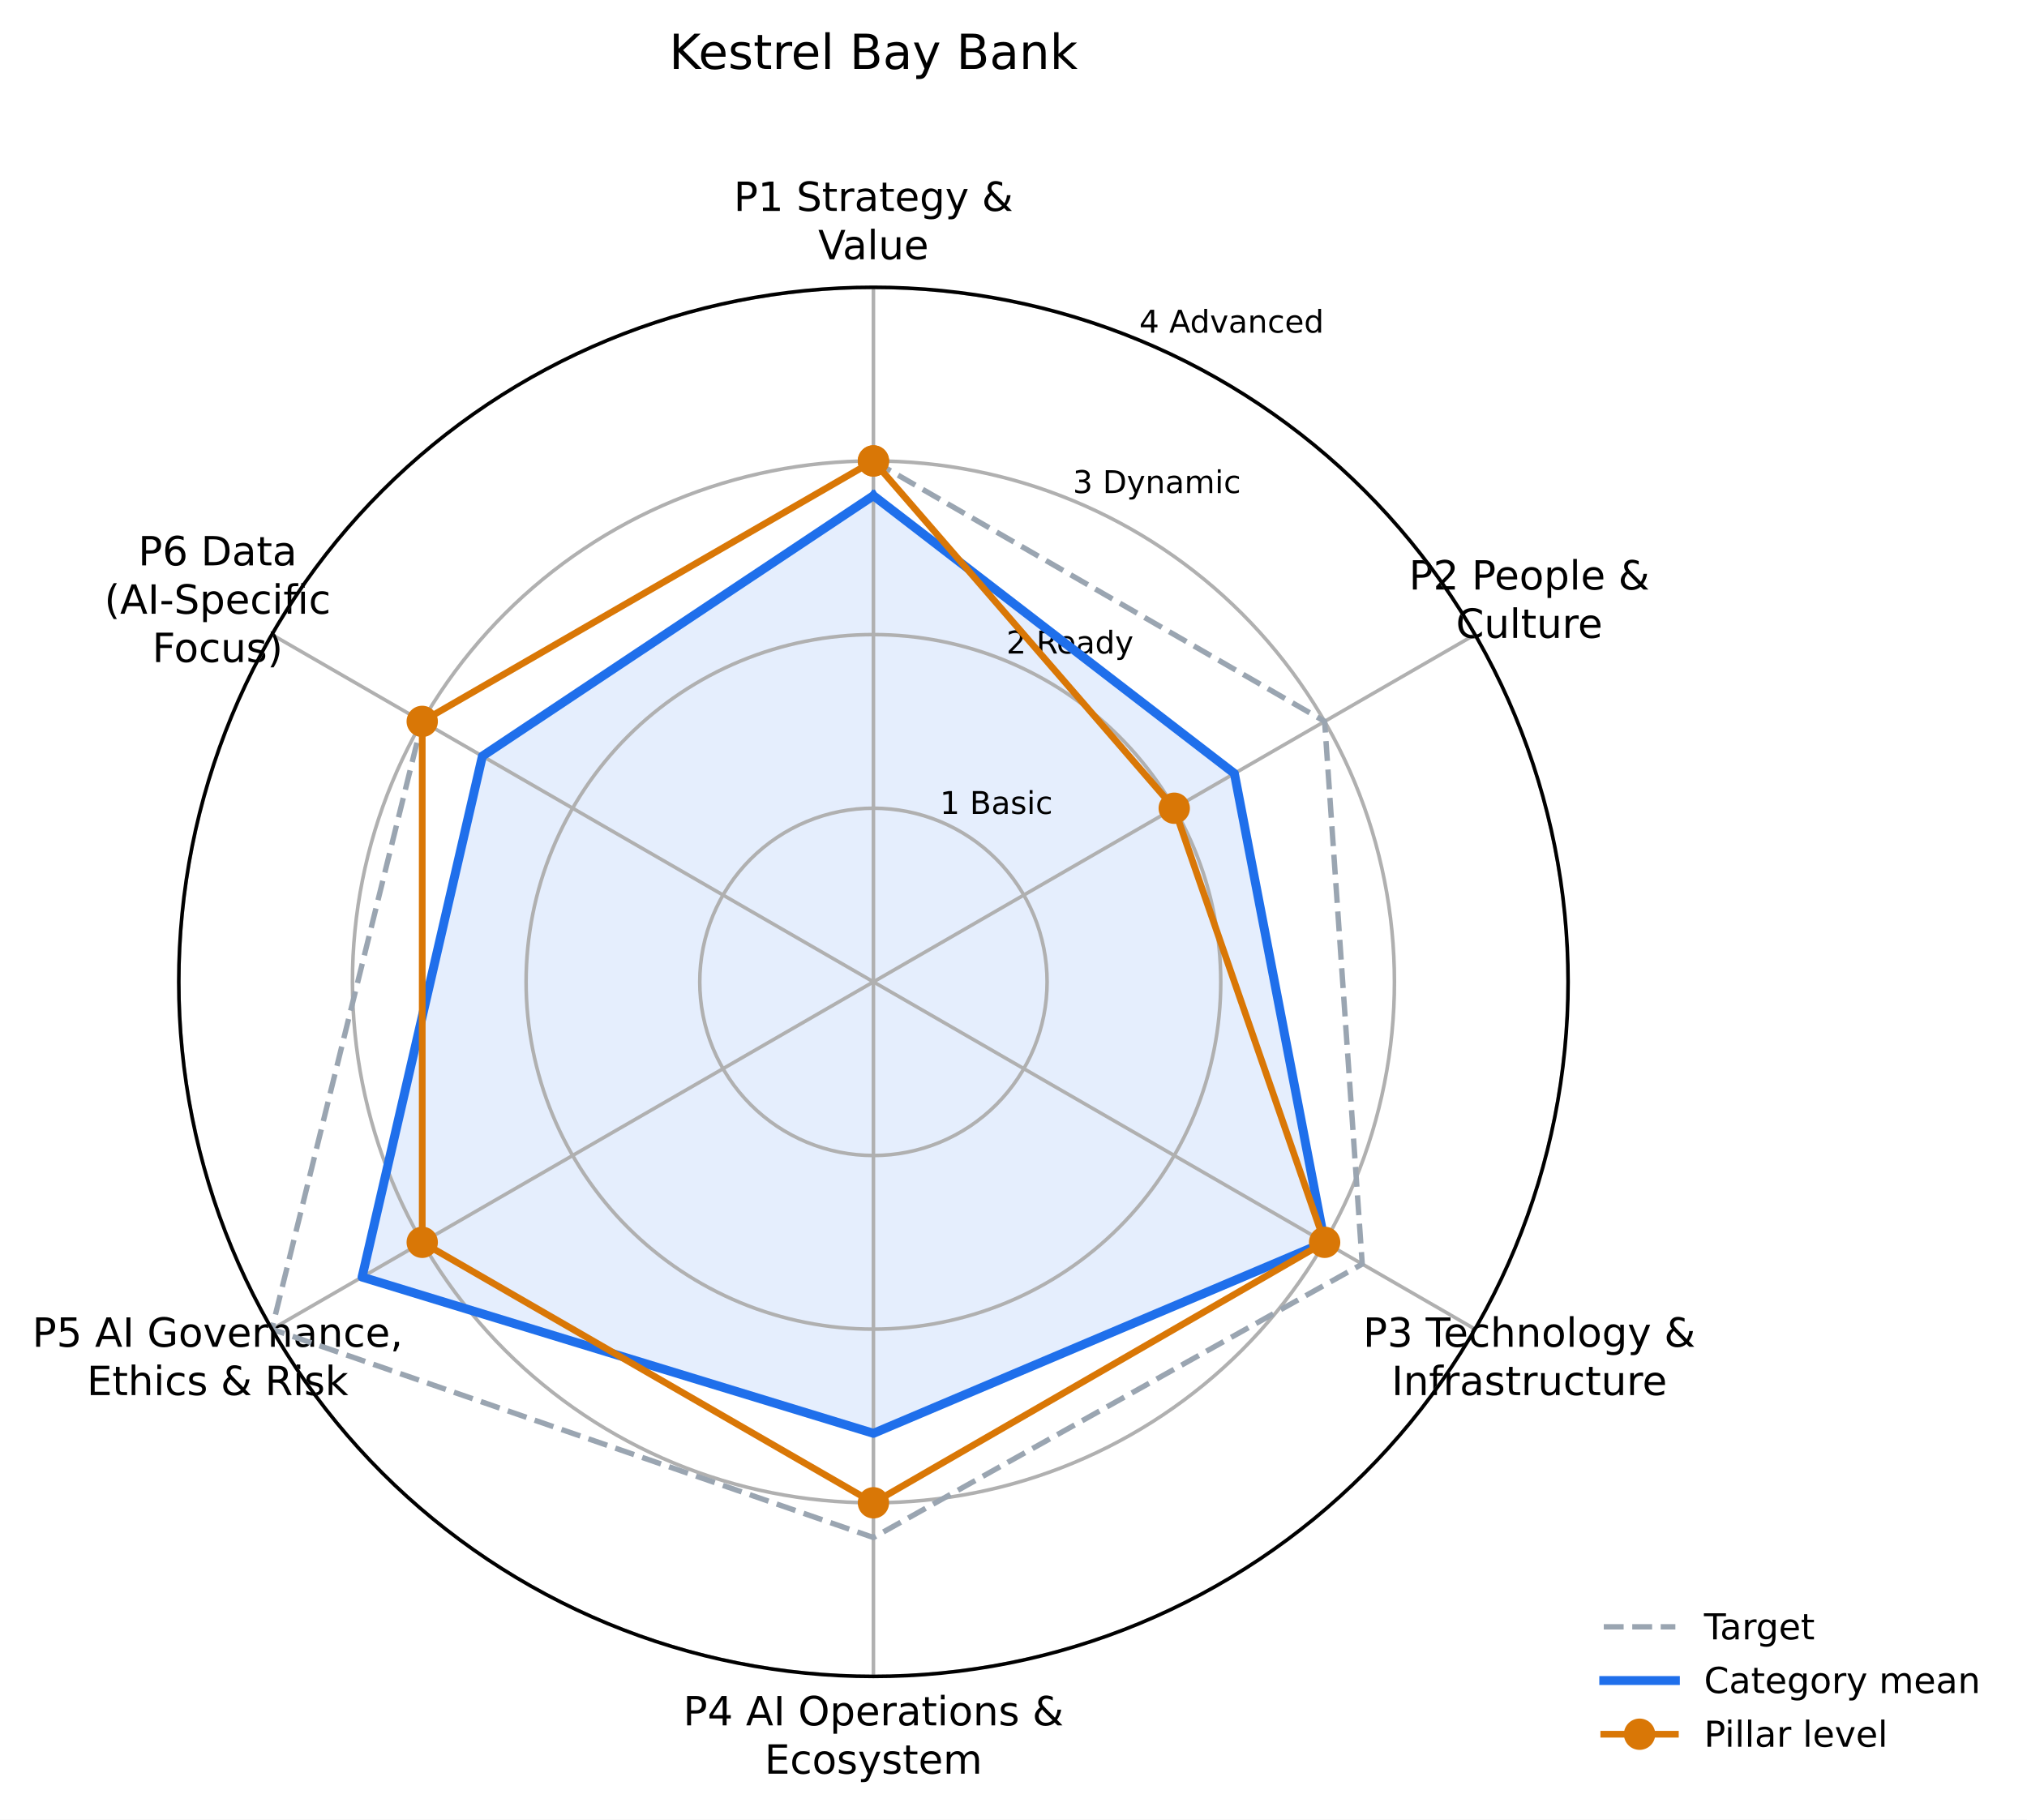
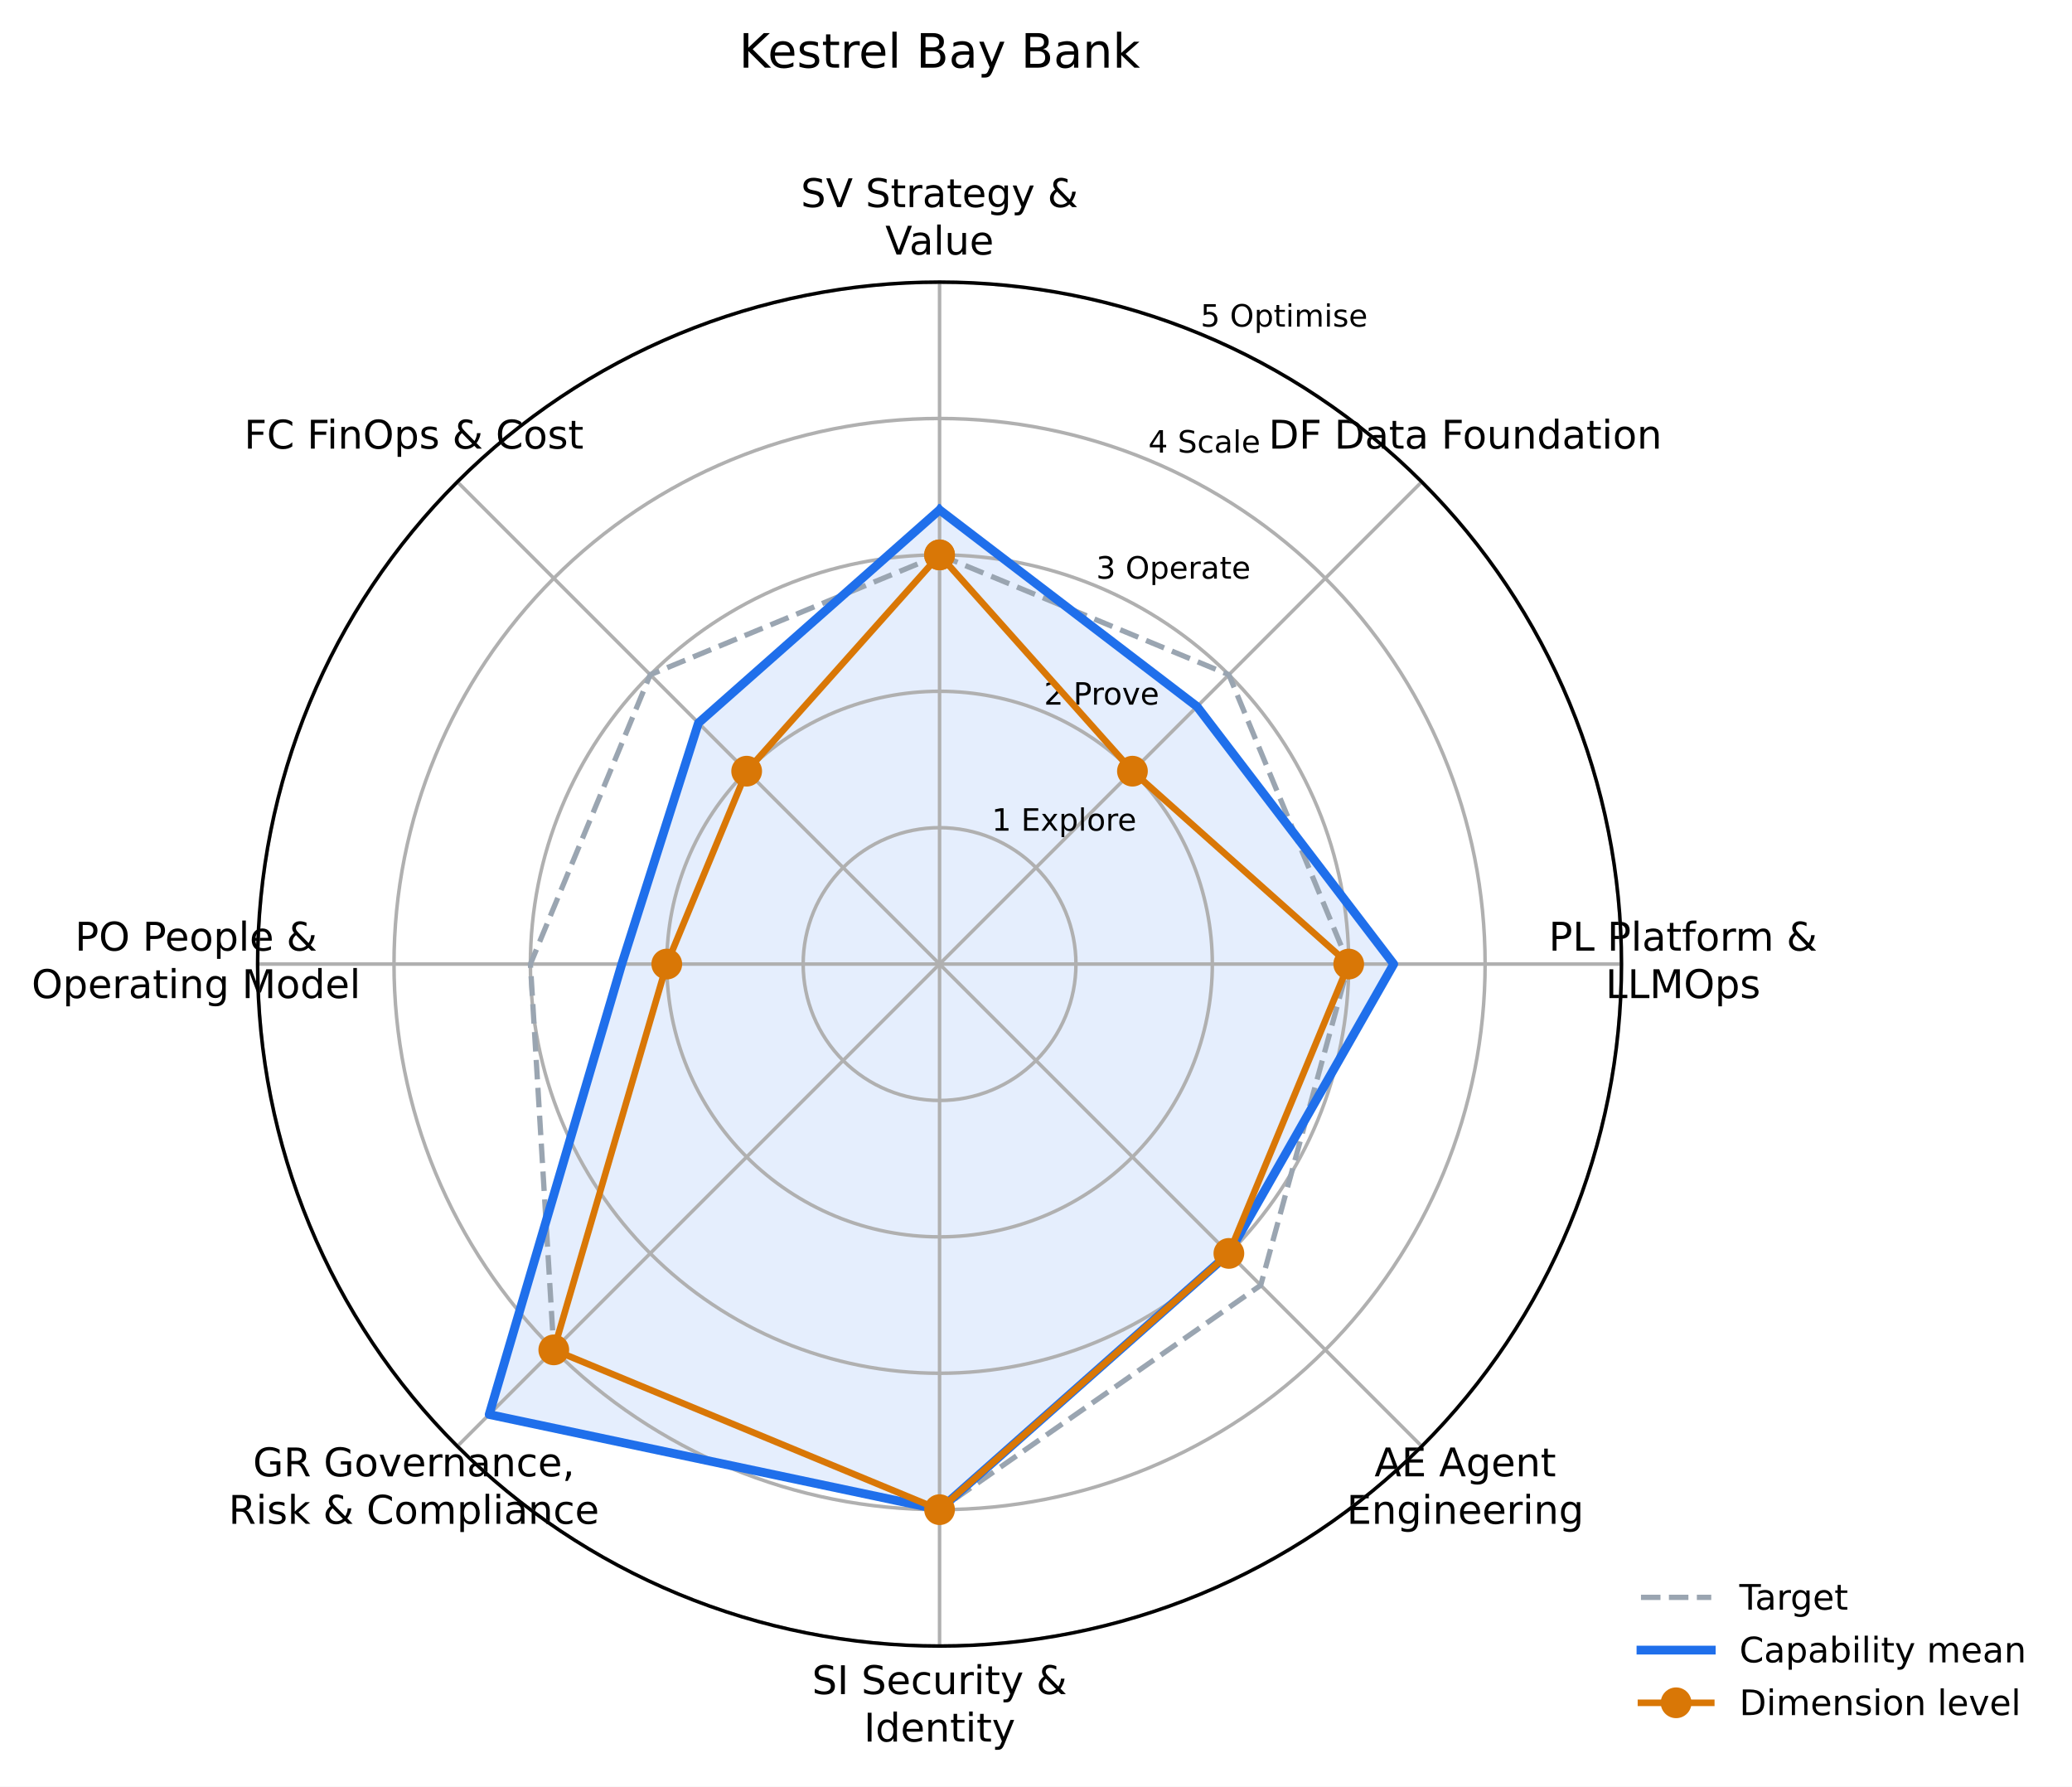
- <svg xmlns="http://www.w3.org/2000/svg" xmlns:xlink="http://www.w3.org/1999/xlink" width="452.961pt" height="406.675pt" viewBox="0 0 452.961 406.675" version="1.1">
+ <svg xmlns="http://www.w3.org/2000/svg" xmlns:xlink="http://www.w3.org/1999/xlink" width="471.653pt" height="406.675pt" viewBox="0 0 471.653 406.675" version="1.1">
  <defs>
    <style type="text/css">*{stroke-linejoin: round; stroke-linecap: butt}</style>
  </defs>
  <g id="figure_1">
    <g id="patch_1">
-       <path d="M 0 406.675  L 452.961 406.675  L 452.961 0  L 0 0  z " style="fill: #ffffff" />
+       <path d="M 0 406.675  L 471.653 406.675  L 471.653 0  L 0 0  z " style="fill: #ffffff" />
    </g>
    <g id="axes_1">
      <g id="patch_2">
-         <path d="M 350.412 219.44  C 350.412 199.056 346.397 178.869 338.596 160.036  C 330.795 141.203 319.36 124.089 304.946 109.675  C 290.532 95.261 273.418 83.826 254.585 76.025  C 235.752 68.224 215.565 64.208 195.18 64.208  C 174.795 64.208 154.609 68.224 135.776 76.025  C 116.942 83.826 99.829 95.261 85.415 109.675  C 71 124.089 59.566 141.203 51.765 160.036  C 43.964 178.869 39.948 199.056 39.948 219.44  C 39.948 239.825 43.964 260.012 51.765 278.845  C 59.566 297.678 71 314.792 85.415 329.206  C 99.829 343.62 116.942 355.055 135.776 362.856  C 154.609 370.657 174.795 374.672 195.18 374.672  C 215.565 374.672 235.752 370.657 254.585 362.856  C 273.418 355.055 290.532 343.62 304.946 329.206  C 319.36 314.792 330.795 297.678 338.596 278.845  C 346.397 260.012 350.412 239.825 350.412 219.44  M 195.18 219.44  C 195.18 219.44 195.18 219.44 195.18 219.44  C 195.18 219.44 195.18 219.44 195.18 219.44  C 195.18 219.44 195.18 219.44 195.18 219.44  C 195.18 219.44 195.18 219.44 195.18 219.44  C 195.18 219.44 195.18 219.44 195.18 219.44  C 195.18 219.44 195.18 219.44 195.18 219.44  C 195.18 219.44 195.18 219.44 195.18 219.44  C 195.18 219.44 195.18 219.44 195.18 219.44  C 195.18 219.44 195.18 219.44 195.18 219.44  C 195.18 219.44 195.18 219.44 195.18 219.44  C 195.18 219.44 195.18 219.44 195.18 219.44  C 195.18 219.44 195.18 219.44 195.18 219.44  C 195.18 219.44 195.18 219.44 195.18 219.44  C 195.18 219.44 195.18 219.44 195.18 219.44  C 195.18 219.44 195.18 219.44 195.18 219.44  C 195.18 219.44 195.18 219.44 195.18 219.44  z " style="fill: #ffffff" />
+         <path d="M 369.105 219.44  C 369.105 199.056 365.089 178.869 357.288 160.036  C 349.487 141.203 338.053 124.089 323.638 109.675  C 309.224 95.261 292.111 83.826 273.277 76.025  C 254.444 68.224 234.258 64.208 213.873 64.208  C 193.488 64.208 173.301 68.224 154.468 76.025  C 135.635 83.826 118.521 95.261 104.107 109.675  C 89.693 124.089 78.258 141.203 70.457 160.036  C 62.656 178.869 58.641 199.056 58.641 219.44  C 58.641 239.825 62.656 260.012 70.457 278.845  C 78.258 297.678 89.693 314.792 104.107 329.206  C 118.521 343.62 135.635 355.055 154.468 362.856  C 173.301 370.657 193.488 374.672 213.873 374.672  C 234.258 374.672 254.444 370.657 273.277 362.856  C 292.111 355.055 309.224 343.62 323.638 329.206  C 338.053 314.792 349.487 297.678 357.288 278.845  C 365.089 260.012 369.105 239.825 369.105 219.44  M 213.873 219.44  C 213.873 219.44 213.873 219.44 213.873 219.44  C 213.873 219.44 213.873 219.44 213.873 219.44  C 213.873 219.44 213.873 219.44 213.873 219.44  C 213.873 219.44 213.873 219.44 213.873 219.44  C 213.873 219.44 213.873 219.44 213.873 219.44  C 213.873 219.44 213.873 219.44 213.873 219.44  C 213.873 219.44 213.873 219.44 213.873 219.44  C 213.873 219.44 213.873 219.44 213.873 219.44  C 213.873 219.44 213.873 219.44 213.873 219.44  C 213.873 219.44 213.873 219.44 213.873 219.44  C 213.873 219.44 213.873 219.44 213.873 219.44  C 213.873 219.44 213.873 219.44 213.873 219.44  C 213.873 219.44 213.873 219.44 213.873 219.44  C 213.873 219.44 213.873 219.44 213.873 219.44  C 213.873 219.44 213.873 219.44 213.873 219.44  C 213.873 219.44 213.873 219.44 213.873 219.44  z " style="fill: #ffffff" />
      </g>
      <g id="patch_3">
-         <path d="M 195.18 110.778  L 275.841 172.871  L 296.006 277.652  L 195.18 320.341  L 80.911 285.414  L 107.798 168.99  z " clip-path="url(#pc4930828ae)" style="fill: #1f6feb; opacity: 0.12; stroke: #1f6feb; stroke-linejoin: miter" />
+         <path d="M 213.873 116.056  L 272.488 160.826  L 317.257 219.44  L 279.732 285.3  L 213.873 343.626  L 111.352 321.961  L 141.535 219.44  L 158.99 164.558  z " clip-path="url(#p4f0d82fc18)" style="fill: #1f6feb; opacity: 0.12; stroke: #1f6feb; stroke-linejoin: miter" />
      </g>
      <g id="matplotlib.axis_1">
        <g id="xtick_1">
          <g id="line2d_1">
-             <path d="M 195.18 219.44  L 195.18 64.208  " clip-path="url(#pc4930828ae)" style="fill: none; stroke: #b0b0b0; stroke-width: 0.8; stroke-linecap: square" />
+             <path d="M 213.873 219.44  L 213.873 64.208  " clip-path="url(#p4f0d82fc18)" style="fill: none; stroke: #b0b0b0; stroke-width: 0.8; stroke-linecap: square" />
          </g>
          <g id="text_1">
-             <text style="font-size: 9px; font-family: 'DejaVu Sans'" transform="translate(163.9524 47.14508)">P1 Strategy &amp;</text>
-             <text style="font-size: 9px; font-family: 'DejaVu Sans'" transform="translate(182.8229 57.94754)">Value</text>
+             <text style="font-size: 9px; font-family: 'DejaVu Sans'" transform="translate(182.2862 47.14508)">SV Strategy &amp;</text>
+             <text style="font-size: 9px; font-family: 'DejaVu Sans'" transform="translate(201.5153 57.94754)">Value</text>
          </g>
        </g>
        <g id="xtick_2">
          <g id="line2d_2">
-             <path d="M 195.18 219.44  L 329.615 141.824  " clip-path="url(#pc4930828ae)" style="fill: none; stroke: #b0b0b0; stroke-width: 0.8; stroke-linecap: square" />
+             <path d="M 213.873 219.44  L 323.638 109.675  " clip-path="url(#p4f0d82fc18)" style="fill: none; stroke: #b0b0b0; stroke-width: 0.8; stroke-linecap: square" />
          </g>
          <g id="text_2">
-             <text style="font-size: 9px; font-family: 'DejaVu Sans'" transform="translate(314.8422 131.7614)">P2 People &amp;</text>
-             <text style="font-size: 9px; font-family: 'DejaVu Sans'" transform="translate(325.3595 142.5639)">Culture</text>
+             <text style="font-size: 9px; font-family: 'DejaVu Sans'; text-anchor: middle" x="333.538" y="102.114" transform="rotate(-0 333.5378 102.1136)">DF Data Foundation</text>
          </g>
        </g>
        <g id="xtick_3">
          <g id="line2d_3">
-             <path d="M 195.18 219.44  L 329.615 297.056  " clip-path="url(#pc4930828ae)" style="fill: none; stroke: #b0b0b0; stroke-width: 0.8; stroke-linecap: square" />
+             <path d="M 213.873 219.44  L 369.105 219.44  " clip-path="url(#p4f0d82fc18)" style="fill: none; stroke: #b0b0b0; stroke-width: 0.8; stroke-linecap: square" />
          </g>
          <g id="text_3">
-             <text style="font-size: 9px; font-family: 'DejaVu Sans'" transform="translate(304.585 300.9934)">P3 Technology &amp;</text>
-             <text style="font-size: 9px; font-family: 'DejaVu Sans'" transform="translate(310.9483 311.7959)">Infrastructure</text>
+             <text style="font-size: 9px; font-family: 'DejaVu Sans'" transform="translate(352.537 216.3778)">PL Platform &amp;</text>
+             <text style="font-size: 9px; font-family: 'DejaVu Sans'" transform="translate(365.464 227.1795)">LLMOps</text>
          </g>
        </g>
        <g id="xtick_4">
          <g id="line2d_4">
-             <path d="M 195.18 219.44  L 195.18 374.672  " clip-path="url(#pc4930828ae)" style="fill: none; stroke: #b0b0b0; stroke-width: 0.8; stroke-linecap: square" />
+             <path d="M 213.873 219.44  L 323.638 329.206  " clip-path="url(#p4f0d82fc18)" style="fill: none; stroke: #b0b0b0; stroke-width: 0.8; stroke-linecap: square" />
          </g>
          <g id="text_4">
-             <text style="font-size: 9px; font-family: 'DejaVu Sans'" transform="translate(152.6588 385.6098)">P4 AI Operations &amp;</text>
-             <text style="font-size: 9px; font-family: 'DejaVu Sans'" transform="translate(170.8409 396.4115)">Ecosystem</text>
+             <text style="font-size: 9px; font-family: 'DejaVu Sans'" transform="translate(312.8659 336.0422)">AE Agent</text>
+             <text style="font-size: 9px; font-family: 'DejaVu Sans'" transform="translate(306.5371 346.8446)">Engineering</text>
          </g>
        </g>
        <g id="xtick_5">
          <g id="line2d_5">
-             <path d="M 195.18 219.44  L 60.745 297.056  " clip-path="url(#pc4930828ae)" style="fill: none; stroke: #b0b0b0; stroke-width: 0.8; stroke-linecap: square" />
+             <path d="M 213.873 219.44  L 213.873 374.672  " clip-path="url(#p4f0d82fc18)" style="fill: none; stroke: #b0b0b0; stroke-width: 0.8; stroke-linecap: square" />
          </g>
          <g id="text_5">
-             <text style="font-size: 9px; font-family: 'DejaVu Sans'" transform="translate(7.2 300.9931)">P5 AI Governance,</text>
-             <text style="font-size: 9px; font-family: 'DejaVu Sans'" transform="translate(19.39641 311.7955)">Ethics &amp; Risk</text>
+             <text style="font-size: 9px; font-family: 'DejaVu Sans'" transform="translate(184.8393 385.6094)">SI Security &amp;</text>
+             <text style="font-size: 9px; font-family: 'DejaVu Sans'" transform="translate(196.6258 396.4119)">Identity</text>
          </g>
        </g>
        <g id="xtick_6">
          <g id="line2d_6">
-             <path d="M 195.18 219.44  L 60.745 141.824  " clip-path="url(#pc4930828ae)" style="fill: none; stroke: #b0b0b0; stroke-width: 0.8; stroke-linecap: square" />
+             <path d="M 213.873 219.44  L 104.107 329.206  " clip-path="url(#p4f0d82fc18)" style="fill: none; stroke: #b0b0b0; stroke-width: 0.8; stroke-linecap: square" />
          </g>
          <g id="text_6">
-             <text style="font-size: 9px; font-family: 'DejaVu Sans'" transform="translate(30.87 126.3602)">P6 Data</text>
-             <text style="font-size: 9px; font-family: 'DejaVu Sans'" transform="translate(23.32055 137.1627)">(AI-Specific</text>
-             <text style="font-size: 9px; font-family: 'DejaVu Sans'" transform="translate(34.01367 147.9644)">Focus)</text>
+             <text style="font-size: 9px; font-family: 'DejaVu Sans'" transform="translate(57.58534 336.0422)">GR Governance,</text>
+             <text style="font-size: 9px; font-family: 'DejaVu Sans'" transform="translate(52.02222 346.8446)">Risk &amp; Compliance</text>
+           </g>
+         </g>
+         <g id="xtick_7">
+           <g id="line2d_7">
+             <path d="M 213.873 219.44  L 58.641 219.44  " clip-path="url(#p4f0d82fc18)" style="fill: none; stroke: #b0b0b0; stroke-width: 0.8; stroke-linecap: square" />
+           </g>
+           <g id="text_7">
+             <text style="font-size: 9px; font-family: 'DejaVu Sans'" transform="translate(17.06414 216.3774)">PO People &amp;</text>
+             <text style="font-size: 9px; font-family: 'DejaVu Sans'" transform="translate(7.2 227.1799)">Operating Model</text>
+           </g>
+         </g>
+         <g id="xtick_8">
+           <g id="line2d_8">
+             <path d="M 213.873 219.44  L 104.107 109.675  " clip-path="url(#p4f0d82fc18)" style="fill: none; stroke: #b0b0b0; stroke-width: 0.8; stroke-linecap: square" />
+           </g>
+           <g id="text_8">
+             <text style="font-size: 9px; font-family: 'DejaVu Sans'; text-anchor: middle" x="94.208" y="102.114" transform="rotate(-0 94.20761 102.1136)">FC FinOps &amp; Cost</text>
          </g>
        </g>
      </g>
      <g id="matplotlib.axis_2">
        <g id="ytick_1">
-           <g id="line2d_7">
-             <path d="M 195.18 180.632  C 200.277 180.632 205.323 181.636 210.031 183.587  C 214.74 185.537 219.018 188.395 222.622 191.999  C 226.225 195.603 229.084 199.881 231.034 204.589  C 232.984 209.298 233.988 214.344 233.988 219.44  C 233.988 224.537 232.984 229.583 231.034 234.292  C 229.084 239 226.225 243.278 222.622 246.882  C 219.018 250.485 214.74 253.344 210.031 255.294  C 205.323 257.245 200.277 258.248 195.18 258.248  C 190.084 258.248 185.037 257.245 180.329 255.294  C 175.621 253.344 171.342 250.485 167.739 246.882  C 164.135 243.278 161.277 239 159.326 234.292  C 157.376 229.583 156.372 224.537 156.372 219.44  C 156.372 214.344 157.376 209.298 159.326 204.589  C 161.277 199.881 164.135 195.603 167.739 191.999  C 171.342 188.395 175.621 185.537 180.329 183.587  C 185.037 181.636 190.084 180.632 195.18 180.632  " clip-path="url(#pc4930828ae)" style="fill: none; stroke: #b0b0b0; stroke-width: 0.8; stroke-linecap: square" />
+           <g id="line2d_9">
+             <path d="M 213.873 188.394  C 217.95 188.394 221.987 189.197 225.754 190.757  C 229.52 192.317 232.943 194.604 235.826 197.487  C 238.709 200.37 240.996 203.793 242.556 207.559  C 244.116 211.326 244.919 215.363 244.919 219.44  C 244.919 223.517 244.116 227.555 242.556 231.321  C 240.996 235.088 238.709 238.511 235.826 241.394  C 232.943 244.276 229.52 246.563 225.754 248.124  C 221.987 249.684 217.95 250.487 213.873 250.487  C 209.796 250.487 205.758 249.684 201.992 248.124  C 198.225 246.563 194.802 244.276 191.92 241.394  C 189.037 238.511 186.75 235.088 185.19 231.321  C 183.629 227.555 182.826 223.517 182.826 219.44  C 182.826 215.363 183.629 211.326 185.19 207.559  C 186.75 203.793 189.037 200.37 191.92 197.487  C 194.802 194.604 198.225 192.317 201.992 190.757  C 205.758 189.197 209.796 188.394 213.873 188.394  " clip-path="url(#p4f0d82fc18)" style="fill: none; stroke: #b0b0b0; stroke-width: 0.8; stroke-linecap: square" />
          </g>
-           <g id="text_7">
-             <text style="font-size: 7px; font-family: 'DejaVu Sans'; text-anchor: start" x="210.031" y="181.905" transform="rotate(-0 210.0315 181.9049)">1 Basic</text>
+           <g id="text_9">
+             <text style="font-size: 7px; font-family: 'DejaVu Sans'; text-anchor: start" x="225.754" y="189.076" transform="rotate(-0 225.7536 189.0756)">1 Explore</text>
          </g>
        </g>
        <g id="ytick_2">
-           <g id="line2d_8">
-             <path d="M 195.18 141.824  C 205.373 141.824 215.466 143.832 224.883 147.733  C 234.299 151.633 242.856 157.35 250.063 164.558  C 257.27 171.765 262.988 180.321 266.888 189.738  C 270.789 199.155 272.796 209.248 272.796 219.44  C 272.796 229.633 270.789 239.726 266.888 249.143  C 262.988 258.559 257.27 267.116 250.063 274.323  C 242.856 281.53 234.299 287.248 224.883 291.148  C 215.466 295.049 205.373 297.056 195.18 297.056  C 184.988 297.056 174.895 295.049 165.478 291.148  C 156.061 287.248 147.505 281.53 140.298 274.323  C 133.09 267.116 127.373 258.559 123.472 249.143  C 119.572 239.726 117.564 229.633 117.564 219.44  C 117.564 209.248 119.572 199.155 123.472 189.738  C 127.373 180.321 133.09 171.765 140.298 164.558  C 147.505 157.35 156.061 151.633 165.478 147.733  C 174.895 143.832 184.988 141.824 195.18 141.824  " clip-path="url(#pc4930828ae)" style="fill: none; stroke: #b0b0b0; stroke-width: 0.8; stroke-linecap: square" />
+           <g id="line2d_10">
+             <path d="M 213.873 157.348  C 222.027 157.348 230.101 158.954 237.635 162.074  C 245.168 165.195 252.013 169.768 257.779 175.534  C 263.545 181.3 268.119 188.145 271.239 195.679  C 274.359 203.212 275.966 211.286 275.966 219.44  C 275.966 227.594 274.359 235.669 271.239 243.202  C 268.119 250.736 263.545 257.581 257.779 263.347  C 252.013 269.112 245.168 273.686 237.635 276.807  C 230.101 279.927 222.027 281.533 213.873 281.533  C 205.719 281.533 197.644 279.927 190.111 276.807  C 182.578 273.686 175.732 269.112 169.966 263.347  C 164.201 257.581 159.627 250.736 156.506 243.202  C 153.386 235.669 151.78 227.594 151.78 219.44  C 151.78 211.286 153.386 203.212 156.506 195.679  C 159.627 188.145 164.201 181.3 169.966 175.534  C 175.732 169.768 182.578 165.195 190.111 162.074  C 197.644 158.954 205.719 157.348 213.873 157.348  " clip-path="url(#p4f0d82fc18)" style="fill: none; stroke: #b0b0b0; stroke-width: 0.8; stroke-linecap: square" />
          </g>
-           <g id="text_8">
-             <text style="font-size: 7px; font-family: 'DejaVu Sans'; text-anchor: start" x="224.883" y="146.051" transform="rotate(-0 224.8827 146.0509)">2 Ready</text>
+           <g id="text_10">
+             <text style="font-size: 7px; font-family: 'DejaVu Sans'; text-anchor: start" x="237.635" y="160.393" transform="rotate(-0 237.6346 160.3925)">2 Prove</text>
          </g>
        </g>
        <g id="ytick_3">
-           <g id="line2d_9">
-             <path d="M 195.18 103.016  C 210.469 103.016 225.609 106.028 239.734 111.879  C 253.859 117.729 266.694 126.306 277.505 137.116  C 288.315 147.927 296.891 160.762 302.742 174.887  C 308.593 189.012 311.604 204.152 311.604 219.44  C 311.604 234.729 308.593 249.869 302.742 263.994  C 296.891 278.119 288.315 290.954 277.505 301.765  C 266.694 312.575 253.859 321.151 239.734 327.002  C 225.609 332.853 210.469 335.864 195.18 335.864  C 179.892 335.864 164.752 332.853 150.627 327.002  C 136.502 321.151 123.667 312.575 112.856 301.765  C 102.045 290.954 93.469 278.119 87.619 263.994  C 81.768 249.869 78.756 234.729 78.756 219.44  C 78.756 204.152 81.768 189.012 87.619 174.887  C 93.469 160.762 102.045 147.927 112.856 137.116  C 123.667 126.306 136.502 117.729 150.627 111.879  C 164.752 106.028 179.892 103.016 195.18 103.016  " clip-path="url(#pc4930828ae)" style="fill: none; stroke: #b0b0b0; stroke-width: 0.8; stroke-linecap: square" />
+           <g id="line2d_11">
+             <path d="M 213.873 126.301  C 226.104 126.301 238.216 128.71 249.516 133.391  C 260.815 138.072 271.083 144.932 279.732 153.581  C 288.381 162.23 295.242 172.498 299.922 183.798  C 304.603 195.097 307.012 207.209 307.012 219.44  C 307.012 231.671 304.603 243.783 299.922 255.083  C 295.242 266.383 288.381 276.651 279.732 285.3  C 271.083 293.948 260.815 300.809 249.516 305.49  C 238.216 310.17 226.104 312.58 213.873 312.58  C 201.642 312.58 189.53 310.17 178.23 305.49  C 166.93 300.809 156.662 293.948 148.013 285.3  C 139.365 276.651 132.504 266.383 127.823 255.083  C 123.143 243.783 120.734 231.671 120.734 219.44  C 120.734 207.209 123.143 195.097 127.823 183.798  C 132.504 172.498 139.365 162.23 148.013 153.581  C 156.662 144.932 166.93 138.072 178.23 133.391  C 189.53 128.71 201.642 126.301 213.873 126.301  " clip-path="url(#p4f0d82fc18)" style="fill: none; stroke: #b0b0b0; stroke-width: 0.8; stroke-linecap: square" />
          </g>
-           <g id="text_9">
-             <text style="font-size: 7px; font-family: 'DejaVu Sans'; text-anchor: start" x="239.734" y="110.197" transform="rotate(-0 239.7338 110.197)">3 Dynamic</text>
+           <g id="text_11">
+             <text style="font-size: 7px; font-family: 'DejaVu Sans'; text-anchor: start" x="249.516" y="131.709" transform="rotate(-0 249.5155 131.7094)">3 Operate</text>
          </g>
        </g>
        <g id="ytick_4">
-           <g id="line2d_10">
-             <path d="M 195.18 64.208  C 215.565 64.208 235.752 68.224 254.585 76.025  C 273.418 83.826 290.532 95.261 304.946 109.675  C 319.36 124.089 330.795 141.203 338.596 160.036  C 346.397 178.869 350.412 199.056 350.412 219.44  C 350.412 239.825 346.397 260.012 338.596 278.845  C 330.795 297.678 319.36 314.792 304.946 329.206  C 290.532 343.62 273.418 355.055 254.585 362.856  C 235.752 370.657 215.565 374.672 195.18 374.672  C 174.795 374.672 154.609 370.657 135.776 362.856  C 116.942 355.055 99.829 343.62 85.415 329.206  C 71 314.792 59.566 297.678 51.765 278.845  C 43.964 260.012 39.948 239.825 39.948 219.44  C 39.948 199.056 43.964 178.869 51.765 160.036  C 59.566 141.203 71 124.089 85.415 109.675  C 99.829 95.261 116.942 83.826 135.776 76.025  C 154.609 68.224 174.795 64.208 195.18 64.208  " clip-path="url(#pc4930828ae)" style="fill: none; stroke: #b0b0b0; stroke-width: 0.8; stroke-linecap: square" />
+           <g id="line2d_12">
+             <path d="M 213.873 95.255  C 230.181 95.255 246.33 98.467 261.396 104.708  C 276.463 110.949 290.154 120.097 301.685 131.628  C 313.217 143.159 322.364 156.85 328.605 171.917  C 334.846 186.983 338.058 203.133 338.058 219.44  C 338.058 235.748 334.846 251.898 328.605 266.964  C 322.364 282.031 313.217 295.721 301.685 307.253  C 290.154 318.784 276.463 327.932 261.396 334.173  C 246.33 340.414 230.181 343.626 213.873 343.626  C 197.565 343.626 181.415 340.414 166.349 334.173  C 151.282 327.932 137.592 318.784 126.06 307.253  C 114.529 295.721 105.381 282.031 99.14 266.964  C 92.899 251.898 89.687 235.748 89.687 219.44  C 89.687 203.133 92.899 186.983 99.14 171.917  C 105.381 156.85 114.529 143.159 126.06 131.628  C 137.592 120.097 151.282 110.949 166.349 104.708  C 181.415 98.467 197.565 95.255 213.873 95.255  " clip-path="url(#p4f0d82fc18)" style="fill: none; stroke: #b0b0b0; stroke-width: 0.8; stroke-linecap: square" />
          </g>
-           <g id="text_10">
-             <text style="font-size: 7px; font-family: 'DejaVu Sans'; text-anchor: start" x="254.585" y="74.343" transform="rotate(-0 254.585 74.34311)">4 Advanced</text>
+           <g id="text_12">
+             <text style="font-size: 7px; font-family: 'DejaVu Sans'; text-anchor: start" x="261.396" y="103.026" transform="rotate(-0 261.3965 103.0262)">4 Scale</text>
+           </g>
+         </g>
+         <g id="ytick_5">
+           <g id="line2d_13">
+             <path d="M 213.873 64.208  C 234.258 64.208 254.444 68.224 273.277 76.025  C 292.111 83.826 309.224 95.261 323.638 109.675  C 338.053 124.089 349.487 141.203 357.288 160.036  C 365.089 178.869 369.105 199.056 369.105 219.44  C 369.105 239.825 365.089 260.012 357.288 278.845  C 349.487 297.678 338.053 314.792 323.638 329.206  C 309.224 343.62 292.111 355.055 273.277 362.856  C 254.444 370.657 234.258 374.672 213.873 374.672  C 193.488 374.672 173.301 370.657 154.468 362.856  C 135.635 355.055 118.521 343.62 104.107 329.206  C 89.693 314.792 78.258 297.678 70.457 278.845  C 62.656 260.012 58.641 239.825 58.641 219.44  C 58.641 199.056 62.656 178.869 70.457 160.036  C 78.258 141.203 89.693 124.089 104.107 109.675  C 118.521 95.261 135.635 83.826 154.468 76.025  C 173.301 68.224 193.488 64.208 213.873 64.208  " clip-path="url(#p4f0d82fc18)" style="fill: none; stroke: #b0b0b0; stroke-width: 0.8; stroke-linecap: square" />
+           </g>
+           <g id="text_13">
+             <text style="font-size: 7px; font-family: 'DejaVu Sans'; text-anchor: start" x="273.277" y="74.343" transform="rotate(-0 273.2774 74.34311)">5 Optimise</text>
          </g>
        </g>
      </g>
-       <g id="line2d_11">
-         <path d="M 195.18 103.016  L 296.006 161.228  L 304.409 282.503  L 195.18 343.626  L 60.745 297.056  L 94.354 161.228  L 195.18 103.016  " clip-path="url(#pc4930828ae)" style="fill: none; stroke-dasharray: 4.44,1.92; stroke-dashoffset: 0; stroke: #9aa5b1; stroke-width: 1.2" />
+       <g id="line2d_14">
+         <path d="M 213.873 126.301  L 279.732 153.581  L 307.012 219.44  L 286.977 292.544  L 213.873 343.626  L 126.06 307.253  L 120.734 219.44  L 148.013 153.581  L 213.873 126.301  " clip-path="url(#p4f0d82fc18)" style="fill: none; stroke-dasharray: 4.44,1.92; stroke-dashoffset: 0; stroke: #9aa5b1; stroke-width: 1.2" />
      </g>
-       <g id="line2d_12">
-         <path d="M 195.18 110.778  L 275.841 172.871  L 296.006 277.652  L 195.18 320.341  L 80.911 285.414  L 107.798 168.99  L 195.18 110.778  " clip-path="url(#pc4930828ae)" style="fill: none; stroke: #1f6feb; stroke-width: 2; stroke-linecap: square" />
+       <g id="line2d_15">
+         <path d="M 213.873 116.056  L 272.488 160.826  L 317.257 219.44  L 279.732 285.3  L 213.873 343.626  L 111.352 321.961  L 141.535 219.44  L 158.99 164.558  L 213.873 116.056  " clip-path="url(#p4f0d82fc18)" style="fill: none; stroke: #1f6feb; stroke-width: 2; stroke-linecap: square" />
      </g>
-       <g id="line2d_13">
-         <path d="M 195.18 103.016  L 262.398 180.632  L 296.006 277.652  L 195.18 335.864  L 94.354 277.652  L 94.354 161.228  L 195.18 103.016  " clip-path="url(#pc4930828ae)" style="fill: none; stroke: #d97706; stroke-width: 1.5; stroke-linecap: square" />
+       <g id="line2d_16">
+         <path d="M 213.873 126.301  L 257.779 175.534  L 307.012 219.44  L 279.732 285.3  L 213.873 343.626  L 126.06 307.253  L 151.78 219.44  L 169.966 175.534  L 213.873 126.301  " clip-path="url(#p4f0d82fc18)" style="fill: none; stroke: #d97706; stroke-width: 1.5; stroke-linecap: square" />
        <defs>
          <path id="me1df2f888d" d="M 0 3  C 0.796 3 1.559 2.684 2.121 2.121  C 2.684 1.559 3 0.796 3 0  C 3 -0.796 2.684 -1.559 2.121 -2.121  C 1.559 -2.684 0.796 -3 0 -3  C -0.796 -3 -1.559 -2.684 -2.121 -2.121  C -2.684 -1.559 -3 -0.796 -3 0  C -3 0.796 -2.684 1.559 -2.121 2.121  C -1.559 2.684 -0.796 3 0 3  z " style="stroke: #d97706" />
        </defs>
-         <g clip-path="url(#pc4930828ae)">
-           <use xlink:href="#me1df2f888d" x="195.18" y="103.016" style="fill: #d97706; stroke: #d97706" />
-           <use xlink:href="#me1df2f888d" x="262.398" y="180.632" style="fill: #d97706; stroke: #d97706" />
-           <use xlink:href="#me1df2f888d" x="296.006" y="277.652" style="fill: #d97706; stroke: #d97706" />
-           <use xlink:href="#me1df2f888d" x="195.18" y="335.864" style="fill: #d97706; stroke: #d97706" />
-           <use xlink:href="#me1df2f888d" x="94.354" y="277.652" style="fill: #d97706; stroke: #d97706" />
-           <use xlink:href="#me1df2f888d" x="94.354" y="161.228" style="fill: #d97706; stroke: #d97706" />
-           <use xlink:href="#me1df2f888d" x="195.18" y="103.016" style="fill: #d97706; stroke: #d97706" />
+         <g clip-path="url(#p4f0d82fc18)">
+           <use xlink:href="#me1df2f888d" x="213.873" y="126.301" style="fill: #d97706; stroke: #d97706" />
+           <use xlink:href="#me1df2f888d" x="257.779" y="175.534" style="fill: #d97706; stroke: #d97706" />
+           <use xlink:href="#me1df2f888d" x="307.012" y="219.44" style="fill: #d97706; stroke: #d97706" />
+           <use xlink:href="#me1df2f888d" x="279.732" y="285.3" style="fill: #d97706; stroke: #d97706" />
+           <use xlink:href="#me1df2f888d" x="213.873" y="343.626" style="fill: #d97706; stroke: #d97706" />
+           <use xlink:href="#me1df2f888d" x="126.06" y="307.253" style="fill: #d97706; stroke: #d97706" />
+           <use xlink:href="#me1df2f888d" x="151.78" y="219.44" style="fill: #d97706; stroke: #d97706" />
+           <use xlink:href="#me1df2f888d" x="169.966" y="175.534" style="fill: #d97706; stroke: #d97706" />
+           <use xlink:href="#me1df2f888d" x="213.873" y="126.301" style="fill: #d97706; stroke: #d97706" />
        </g>
      </g>
      <g id="patch_4">
-         <path d="M 195.18 64.208  C 174.795 64.208 154.609 68.224 135.776 76.025  C 116.942 83.826 99.829 95.261 85.415 109.675  C 71 124.089 59.566 141.203 51.765 160.036  C 43.964 178.869 39.948 199.056 39.948 219.44  C 39.948 239.825 43.964 260.012 51.765 278.845  C 59.566 297.678 71 314.792 85.415 329.206  C 99.829 343.62 116.942 355.055 135.776 362.856  C 154.609 370.657 174.795 374.672 195.18 374.672  C 215.565 374.672 235.752 370.657 254.585 362.856  C 273.418 355.055 290.532 343.62 304.946 329.206  C 319.36 314.792 330.795 297.678 338.596 278.845  C 346.397 260.012 350.412 239.825 350.412 219.44  C 350.412 199.056 346.397 178.869 338.596 160.036  C 330.795 141.203 319.36 124.089 304.946 109.675  C 290.532 95.261 273.418 83.826 254.585 76.025  C 235.752 68.224 215.565 64.208 195.18 64.208  " style="fill: none; stroke: #000000; stroke-width: 0.8; stroke-linejoin: miter; stroke-linecap: square" />
+         <path d="M 213.873 64.208  C 193.488 64.208 173.301 68.224 154.468 76.025  C 135.635 83.826 118.521 95.261 104.107 109.675  C 89.693 124.089 78.258 141.203 70.457 160.036  C 62.656 178.869 58.641 199.056 58.641 219.44  C 58.641 239.825 62.656 260.012 70.457 278.845  C 78.258 297.678 89.693 314.792 104.107 329.206  C 118.521 343.62 135.635 355.055 154.468 362.856  C 173.301 370.657 193.488 374.672 213.873 374.672  C 234.258 374.672 254.444 370.657 273.277 362.856  C 292.111 355.055 309.224 343.62 323.638 329.206  C 338.053 314.792 349.487 297.678 357.288 278.845  C 365.089 260.012 369.105 239.825 369.105 219.44  C 369.105 199.056 365.089 178.869 357.288 160.036  C 349.487 141.203 338.053 124.089 323.638 109.675  C 309.224 95.261 292.111 83.826 273.277 76.025  C 254.444 68.224 234.258 64.208 213.873 64.208  " style="fill: none; stroke: #000000; stroke-width: 0.8; stroke-linejoin: miter; stroke-linecap: square" />
      </g>
-       <g id="text_11">
-         <text style="font-size: 10.8px; font-family: 'DejaVu Sans'; text-anchor: middle" x="195.18" y="15.406" transform="rotate(-0 195.1803 15.40631)">Kestrel Bay Bank</text>
+       <g id="text_14">
+         <text style="font-size: 10.8px; font-family: 'DejaVu Sans'; text-anchor: middle" x="213.873" y="15.406" transform="rotate(-0 213.8727 15.40631)">Kestrel Bay Bank</text>
      </g>
      <g id="legend_1">
-         <g id="line2d_14">
-           <path d="M 358.386 363.586  L 366.386 363.586  L 374.386 363.586  " style="fill: none; stroke-dasharray: 4.44,1.92; stroke-dashoffset: 0; stroke: #9aa5b1; stroke-width: 1.2" />
+         <g id="line2d_17">
+           <path d="M 373.536 363.586  L 381.536 363.586  L 389.536 363.586  " style="fill: none; stroke-dasharray: 4.44,1.92; stroke-dashoffset: 0; stroke: #9aa5b1; stroke-width: 1.2" />
        </g>
-         <g id="text_12">
-           <text style="font-size: 8px; font-family: 'DejaVu Sans'; text-anchor: start" x="380.786" y="366.386" transform="rotate(-0 380.7858 366.3864)">Target</text>
+         <g id="text_15">
+           <text style="font-size: 8px; font-family: 'DejaVu Sans'; text-anchor: start" x="395.936" y="366.386" transform="rotate(-0 395.9357 366.3864)">Target</text>
        </g>
-         <g id="line2d_15">
-           <path d="M 358.386 375.587  L 366.386 375.587  L 374.386 375.587  " style="fill: none; stroke: #1f6feb; stroke-width: 2; stroke-linecap: square" />
+         <g id="line2d_18">
+           <path d="M 373.536 375.587  L 381.536 375.587  L 389.536 375.587  " style="fill: none; stroke: #1f6feb; stroke-width: 2; stroke-linecap: square" />
        </g>
-         <g id="text_13">
-           <text style="font-size: 8px; font-family: 'DejaVu Sans'; text-anchor: start" x="380.786" y="378.387" transform="rotate(-0 380.7858 378.387)">Category mean</text>
+         <g id="text_16">
+           <text style="font-size: 8px; font-family: 'DejaVu Sans'; text-anchor: start" x="395.936" y="378.387" transform="rotate(-0 395.9357 378.387)">Capability mean</text>
        </g>
-         <g id="line2d_16">
-           <path d="M 358.386 387.588  L 366.386 387.588  L 374.386 387.588  " style="fill: none; stroke: #d97706; stroke-width: 1.5; stroke-linecap: square" />
+         <g id="line2d_19">
+           <path d="M 373.536 387.588  L 381.536 387.588  L 389.536 387.588  " style="fill: none; stroke: #d97706; stroke-width: 1.5; stroke-linecap: square" />
          <g>
-             <use xlink:href="#me1df2f888d" x="366.386" y="387.588" style="fill: #d97706; stroke: #d97706" />
+             <use xlink:href="#me1df2f888d" x="381.536" y="387.588" style="fill: #d97706; stroke: #d97706" />
          </g>
        </g>
-         <g id="text_14">
-           <text style="font-size: 8px; font-family: 'DejaVu Sans'; text-anchor: start" x="380.786" y="390.388" transform="rotate(-0 380.7858 390.3877)">Pillar level</text>
+         <g id="text_17">
+           <text style="font-size: 8px; font-family: 'DejaVu Sans'; text-anchor: start" x="395.936" y="390.388" transform="rotate(-0 395.9357 390.3877)">Dimension level</text>
        </g>
      </g>
    </g>
  </g>
  <defs>
-     <clipPath id="pc4930828ae">
-       <path d="M 350.412 219.44  C 350.412 199.056 346.397 178.869 338.596 160.036  C 330.795 141.203 319.36 124.089 304.946 109.675  C 290.532 95.261 273.418 83.826 254.585 76.025  C 235.752 68.224 215.565 64.208 195.18 64.208  C 174.795 64.208 154.609 68.224 135.776 76.025  C 116.942 83.826 99.829 95.261 85.415 109.675  C 71 124.089 59.566 141.203 51.765 160.036  C 43.964 178.869 39.948 199.056 39.948 219.44  C 39.948 239.825 43.964 260.012 51.765 278.845  C 59.566 297.678 71 314.792 85.415 329.206  C 99.829 343.62 116.942 355.055 135.776 362.856  C 154.609 370.657 174.795 374.672 195.18 374.672  C 215.565 374.672 235.752 370.657 254.585 362.856  C 273.418 355.055 290.532 343.62 304.946 329.206  C 319.36 314.792 330.795 297.678 338.596 278.845  C 346.397 260.012 350.412 239.825 350.412 219.44  M 195.18 219.44  C 195.18 219.44 195.18 219.44 195.18 219.44  C 195.18 219.44 195.18 219.44 195.18 219.44  C 195.18 219.44 195.18 219.44 195.18 219.44  C 195.18 219.44 195.18 219.44 195.18 219.44  C 195.18 219.44 195.18 219.44 195.18 219.44  C 195.18 219.44 195.18 219.44 195.18 219.44  C 195.18 219.44 195.18 219.44 195.18 219.44  C 195.18 219.44 195.18 219.44 195.18 219.44  C 195.18 219.44 195.18 219.44 195.18 219.44  C 195.18 219.44 195.18 219.44 195.18 219.44  C 195.18 219.44 195.18 219.44 195.18 219.44  C 195.18 219.44 195.18 219.44 195.18 219.44  C 195.18 219.44 195.18 219.44 195.18 219.44  C 195.18 219.44 195.18 219.44 195.18 219.44  C 195.18 219.44 195.18 219.44 195.18 219.44  C 195.18 219.44 195.18 219.44 195.18 219.44  z " />
+     <clipPath id="p4f0d82fc18">
+       <path d="M 369.105 219.44  C 369.105 199.056 365.089 178.869 357.288 160.036  C 349.487 141.203 338.053 124.089 323.638 109.675  C 309.224 95.261 292.111 83.826 273.277 76.025  C 254.444 68.224 234.258 64.208 213.873 64.208  C 193.488 64.208 173.301 68.224 154.468 76.025  C 135.635 83.826 118.521 95.261 104.107 109.675  C 89.693 124.089 78.258 141.203 70.457 160.036  C 62.656 178.869 58.641 199.056 58.641 219.44  C 58.641 239.825 62.656 260.012 70.457 278.845  C 78.258 297.678 89.693 314.792 104.107 329.206  C 118.521 343.62 135.635 355.055 154.468 362.856  C 173.301 370.657 193.488 374.672 213.873 374.672  C 234.258 374.672 254.444 370.657 273.277 362.856  C 292.111 355.055 309.224 343.62 323.638 329.206  C 338.053 314.792 349.487 297.678 357.288 278.845  C 365.089 260.012 369.105 239.825 369.105 219.44  M 213.873 219.44  C 213.873 219.44 213.873 219.44 213.873 219.44  C 213.873 219.44 213.873 219.44 213.873 219.44  C 213.873 219.44 213.873 219.44 213.873 219.44  C 213.873 219.44 213.873 219.44 213.873 219.44  C 213.873 219.44 213.873 219.44 213.873 219.44  C 213.873 219.44 213.873 219.44 213.873 219.44  C 213.873 219.44 213.873 219.44 213.873 219.44  C 213.873 219.44 213.873 219.44 213.873 219.44  C 213.873 219.44 213.873 219.44 213.873 219.44  C 213.873 219.44 213.873 219.44 213.873 219.44  C 213.873 219.44 213.873 219.44 213.873 219.44  C 213.873 219.44 213.873 219.44 213.873 219.44  C 213.873 219.44 213.873 219.44 213.873 219.44  C 213.873 219.44 213.873 219.44 213.873 219.44  C 213.873 219.44 213.873 219.44 213.873 219.44  C 213.873 219.44 213.873 219.44 213.873 219.44  z " />
    </clipPath>
  </defs>
</svg>
